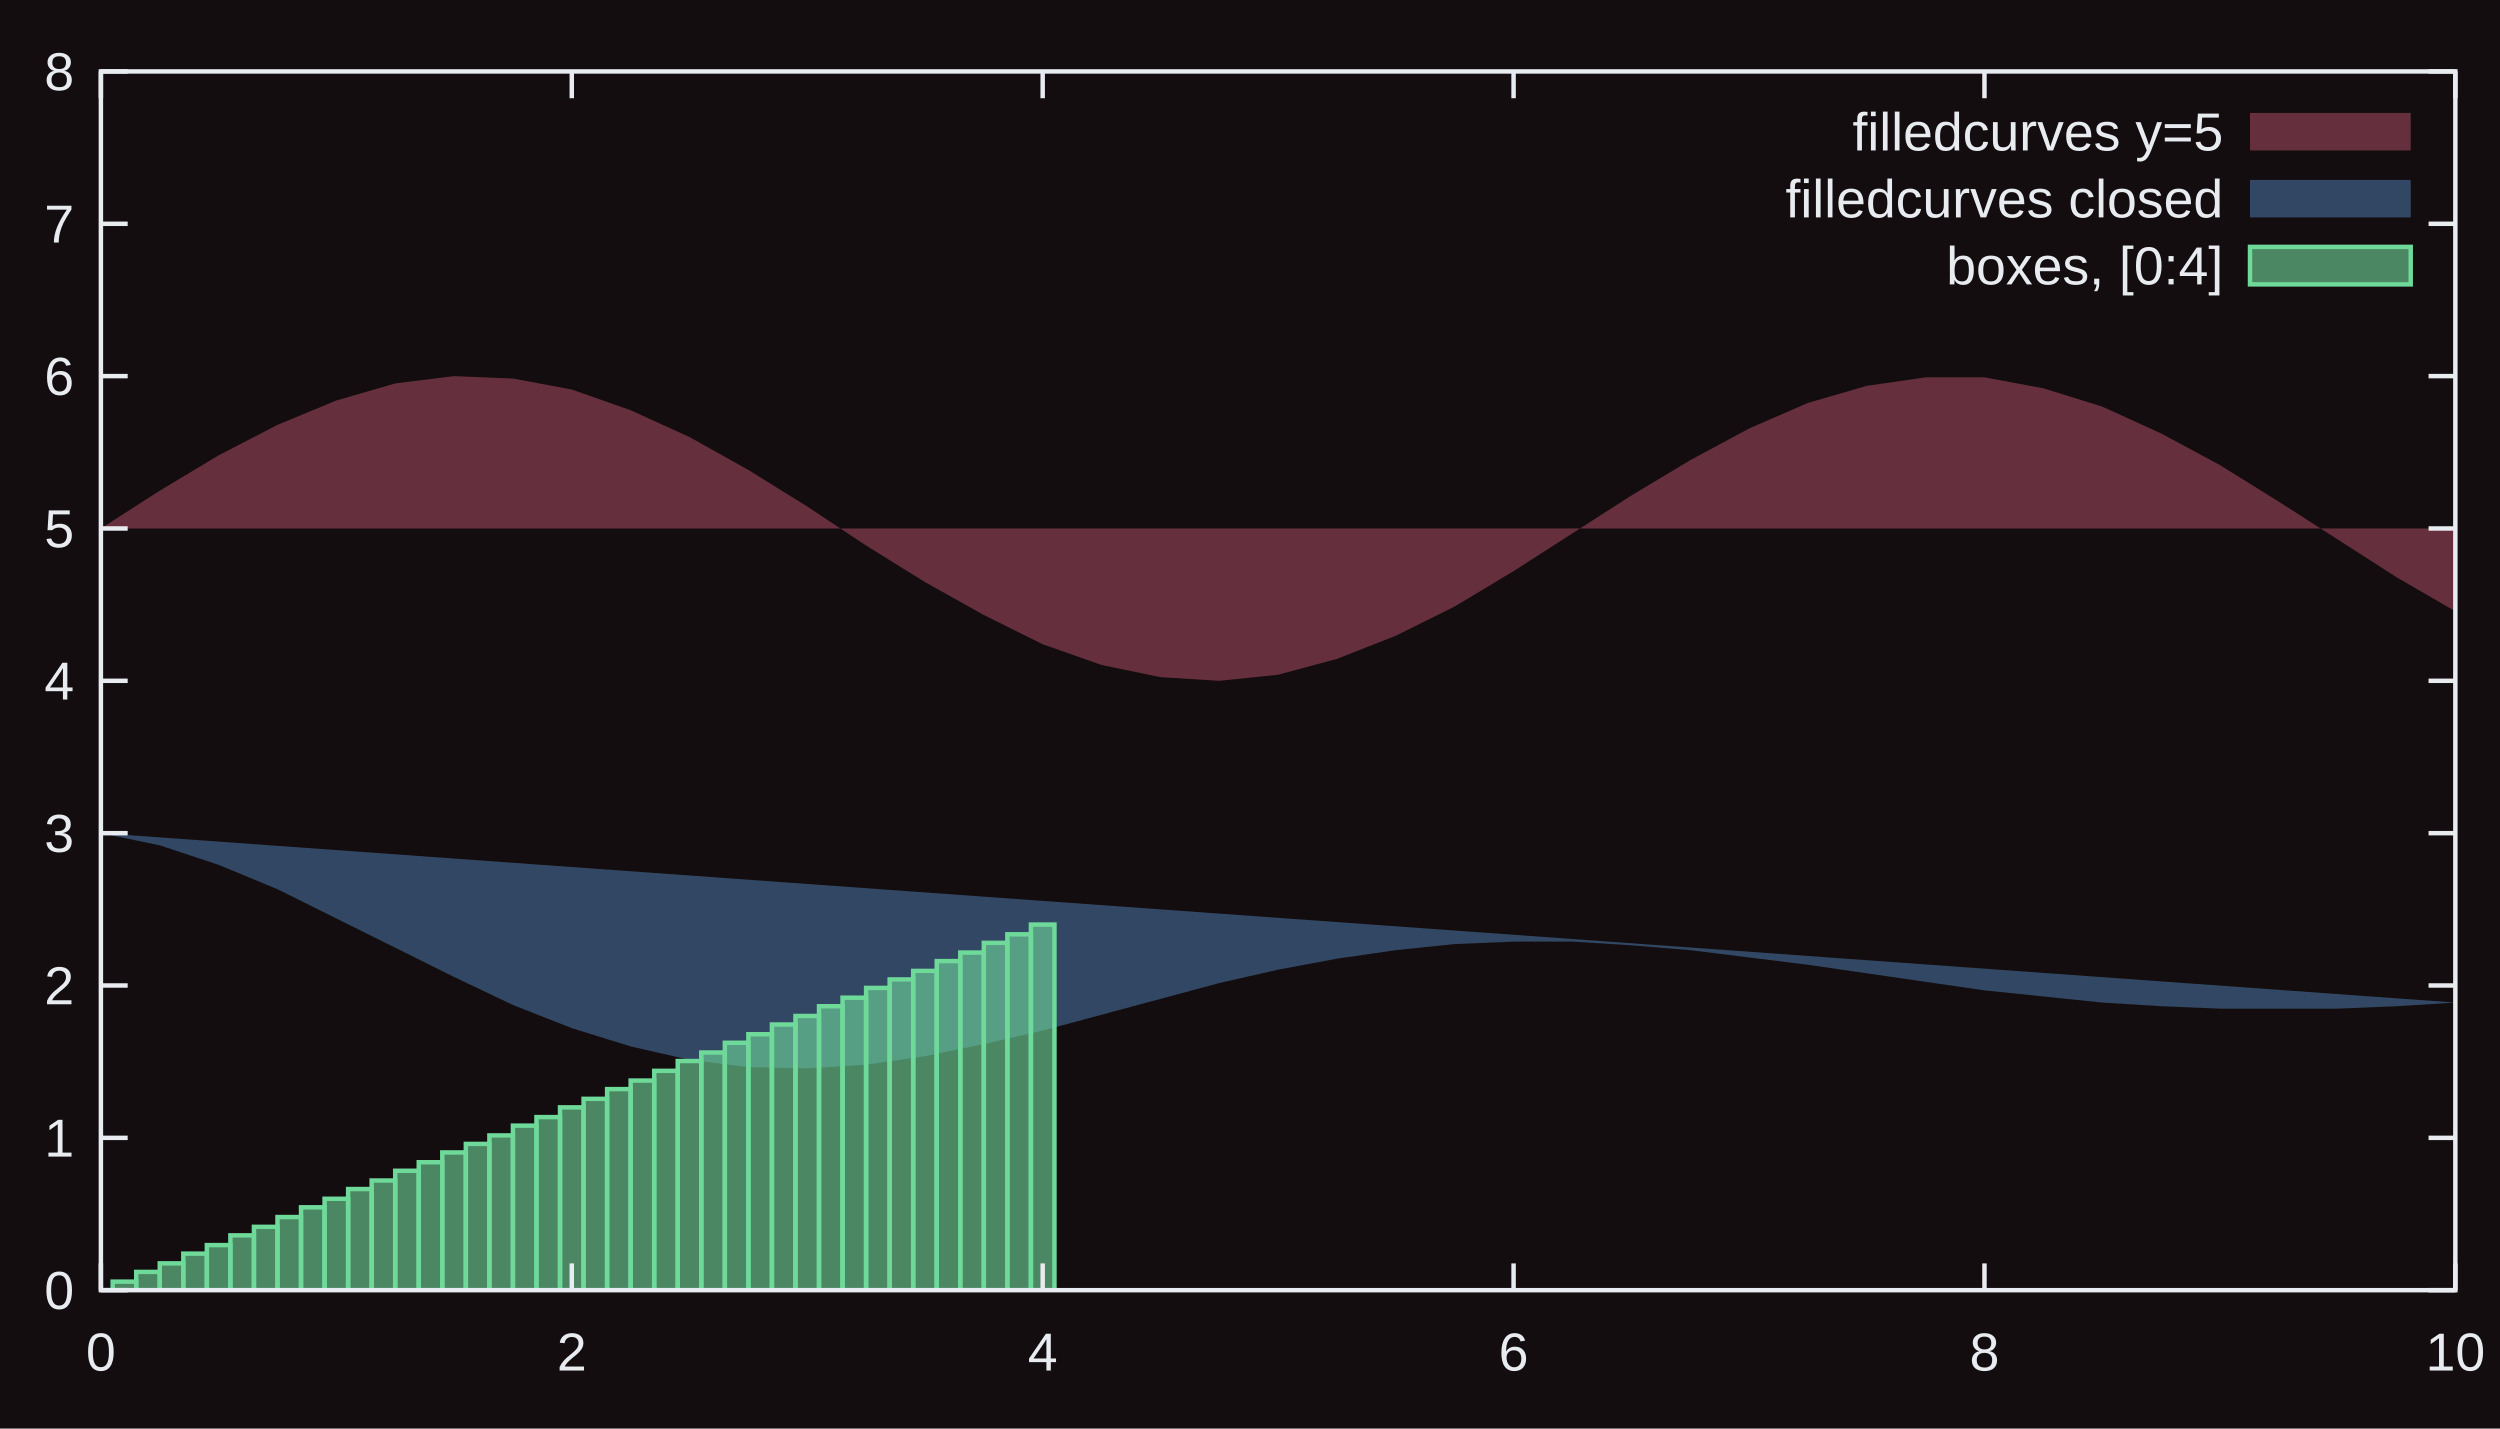
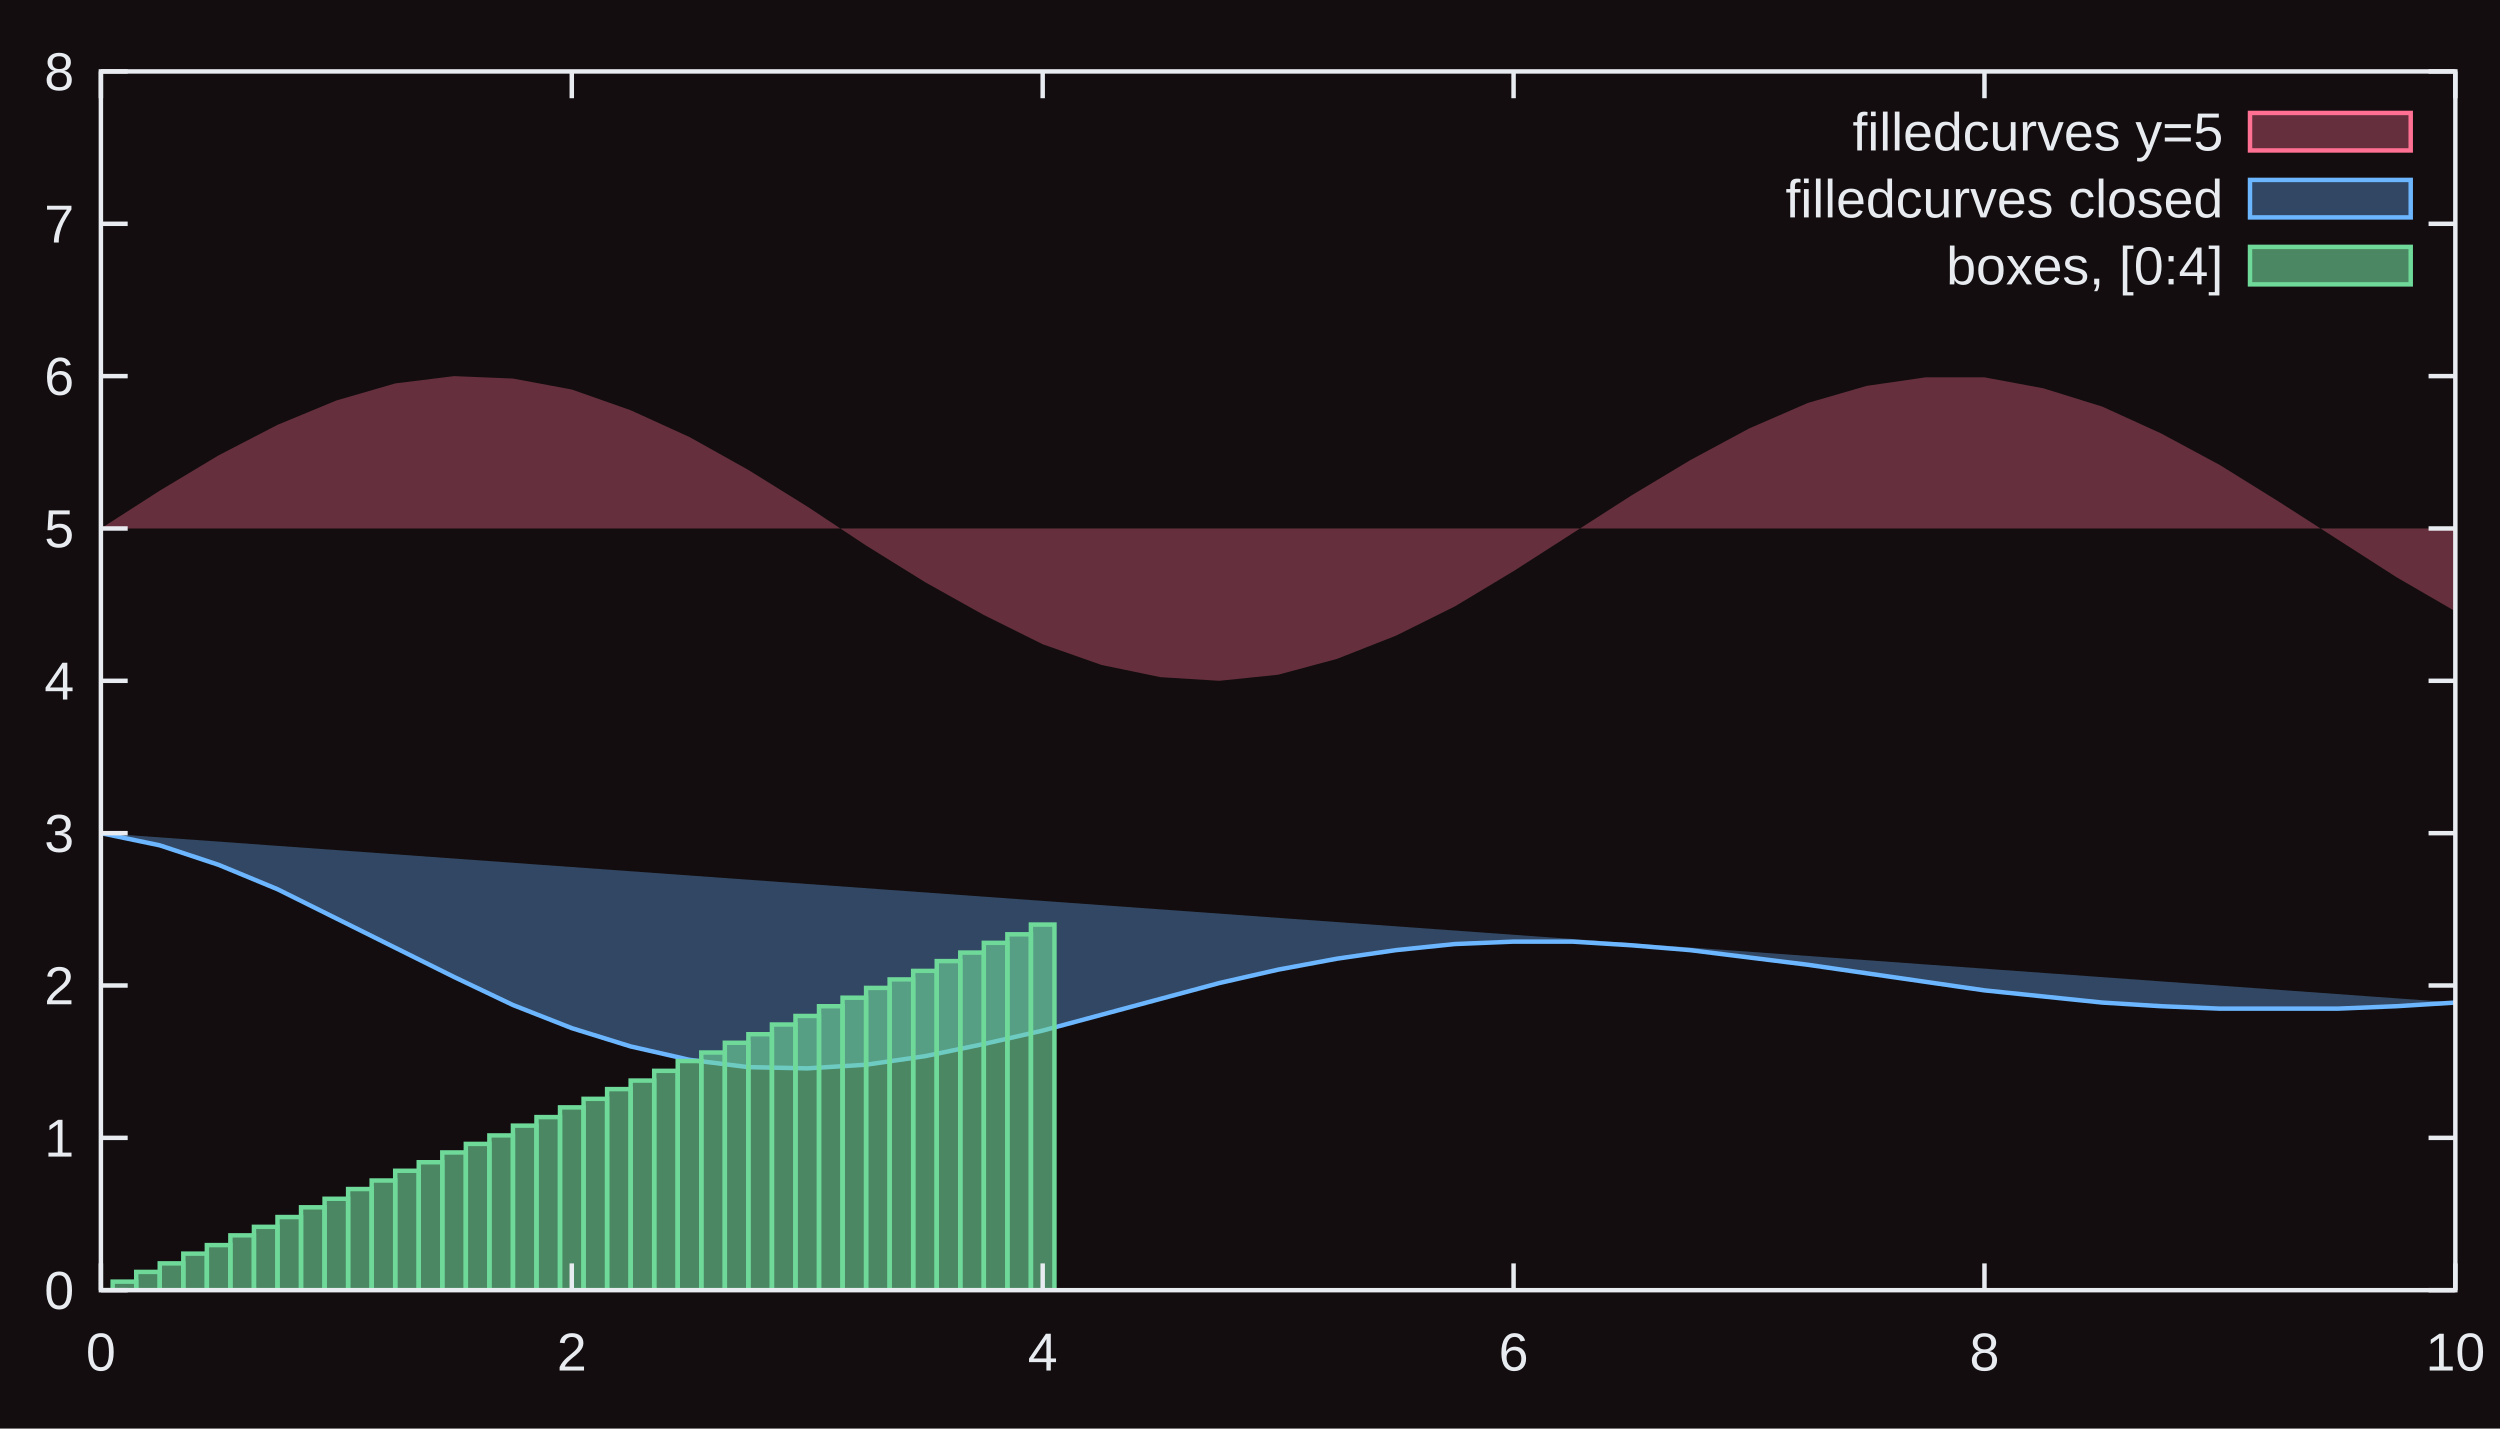
<svg xmlns="http://www.w3.org/2000/svg" width="560" height="320" viewBox="0 0 560 320" font-family="Arial,Helvetica,sans-serif" font-size="12" fill="#e8ecf0" data-theme="night" data-frame="#e8ecf0" data-grid-color="#5c4950">
  <rect x="0" y="0" width="560" height="320" fill="#130d0f" stroke="none" stroke-width="0" />
  <g class="fs-axes" data-area="22.6 550 16 289" data-x="0 1e1" data-y="0 8e0" data-log="0 0" data-grid="0" data-font-size="12" data-xformat="%h" data-yformat="%h">
    <g class="fs-grid" display="none">
      <polyline fill="none" stroke="#5c4950" stroke-width="0.5" stroke-dasharray="2,3" points="22.6,289 22.6,16" />
      <polyline fill="none" stroke="#5c4950" stroke-width="0.5" stroke-dasharray="2,3" points="128.08,289 128.08,16" />
      <polyline fill="none" stroke="#5c4950" stroke-width="0.5" stroke-dasharray="2,3" points="233.56,289 233.56,16" />
      <polyline fill="none" stroke="#5c4950" stroke-width="0.5" stroke-dasharray="2,3" points="339.04,289 339.04,16" />
      <polyline fill="none" stroke="#5c4950" stroke-width="0.5" stroke-dasharray="2,3" points="444.52,289 444.52,16" />
      <polyline fill="none" stroke="#5c4950" stroke-width="0.5" stroke-dasharray="2,3" points="550,289 550,16" />
      <polyline fill="none" stroke="#5c4950" stroke-width="0.5" stroke-dasharray="2,3" points="22.6,289 550,289" />
      <polyline fill="none" stroke="#5c4950" stroke-width="0.5" stroke-dasharray="2,3" points="22.6,254.88 550,254.88" />
      <polyline fill="none" stroke="#5c4950" stroke-width="0.5" stroke-dasharray="2,3" points="22.6,220.75 550,220.75" />
      <polyline fill="none" stroke="#5c4950" stroke-width="0.5" stroke-dasharray="2,3" points="22.6,186.63 550,186.63" />
      <polyline fill="none" stroke="#5c4950" stroke-width="0.5" stroke-dasharray="2,3" points="22.6,152.5 550,152.5" />
      <polyline fill="none" stroke="#5c4950" stroke-width="0.5" stroke-dasharray="2,3" points="22.6,118.38 550,118.38" />
      <polyline fill="none" stroke="#5c4950" stroke-width="0.5" stroke-dasharray="2,3" points="22.6,84.25 550,84.25" />
      <polyline fill="none" stroke="#5c4950" stroke-width="0.5" stroke-dasharray="2,3" points="22.6,50.13 550,50.13" />
      <polyline fill="none" stroke="#5c4950" stroke-width="0.5" stroke-dasharray="2,3" points="22.6,16 550,16" />
    </g>
    <svg class="fs-plot" x="22.6" y="16" width="527.4" height="273" viewBox="0 0 1 1" preserveAspectRatio="none" overflow="hidden">
      <g class="fs-series" data-series="1">
        <path fill="#ff7092" fill-opacity="0.35" stroke="none" vector-effect="non-scaling-stroke" d="M0,0.375 0.025,0.344 0.05,0.315 0.075,0.29 0.1,0.27 0.125,0.256 0.15,0.25 0.175,0.252 0.2,0.261 0.225,0.278 0.25,0.3 0.275,0.327 0.3,0.357 0.325,0.389 0.35,0.419 0.375,0.446 0.4,0.47 0.425,0.487 0.45,0.497 0.475,0.5 0.5,0.495 0.525,0.482 0.55,0.463 0.575,0.439 0.6,0.41 0.625,0.379 0.65,0.348 0.675,0.319 0.7,0.293 0.725,0.272 0.75,0.258 0.775,0.251 0.8,0.251 0.825,0.26 0.85,0.275 0.875,0.297 0.9,0.323 0.925,0.353 0.95,0.384 0.975,0.415 1,0.443 1,0.375 0.975,0.375 0.95,0.375 0.925,0.375 0.9,0.375 0.875,0.375 0.85,0.375 0.825,0.375 0.8,0.375 0.775,0.375 0.75,0.375 0.725,0.375 0.7,0.375 0.675,0.375 0.65,0.375 0.625,0.375 0.6,0.375 0.575,0.375 0.55,0.375 0.525,0.375 0.5,0.375 0.475,0.375 0.45,0.375 0.425,0.375 0.4,0.375 0.375,0.375 0.35,0.375 0.325,0.375 0.3,0.375 0.275,0.375 0.25,0.375 0.225,0.375 0.2,0.375 0.175,0.375 0.15,0.375 0.125,0.375 0.1,0.375 0.075,0.375 0.05,0.375 0.025,0.375 0,0.375Z" />
      </g>
      <g class="fs-series" data-series="2">
        <path fill="#6cb6ff" fill-opacity="0.35" stroke="none" vector-effect="non-scaling-stroke" d="M0,0.625 0.025,0.635 0.05,0.651 0.075,0.671 0.1,0.695 0.125,0.719 0.15,0.743 0.175,0.766 0.2,0.785 0.225,0.8 0.25,0.811 0.275,0.817 0.3,0.818 0.325,0.815 0.35,0.808 0.375,0.798 0.4,0.787 0.425,0.774 0.45,0.761 0.475,0.748 0.5,0.737 0.525,0.728 0.55,0.721 0.575,0.716 0.6,0.714 0.625,0.714 0.65,0.717 0.675,0.721 0.7,0.727 0.725,0.733 0.75,0.74 0.775,0.747 0.8,0.754 0.825,0.759 0.85,0.764 0.875,0.767 0.9,0.769 0.925,0.769 0.95,0.769 0.975,0.767 1,0.764Z" />
+         <polyline fill="none" stroke="#6cb6ff" stroke-width="1" stroke-linejoin="round" vector-effect="non-scaling-stroke" points="0,0.625 0.025,0.635 0.05,0.651 0.075,0.671 0.1,0.695 0.125,0.719 0.15,0.743 0.175,0.766 0.2,0.785 0.225,0.8 0.25,0.811 0.275,0.817 0.3,0.818 0.325,0.815 0.35,0.808 0.375,0.798 0.4,0.787 0.425,0.774 0.45,0.761 0.475,0.748 0.5,0.737 0.525,0.728 0.55,0.721 0.575,0.716 0.6,0.714 0.625,0.714 0.65,0.717 0.675,0.721 0.7,0.727 0.725,0.733 0.75,0.74 0.775,0.747 0.8,0.754 0.825,0.759 0.85,0.764 0.875,0.767 0.9,0.769 0.925,0.769 0.95,0.769 0.975,0.767 1,0.764" />
      </g>
      <g class="fs-series" data-series="3">
        <path fill="#6fd99a" fill-opacity="0.6" stroke="#6fd99a" stroke-width="1" stroke-linejoin="miter" vector-effect="non-scaling-stroke" d="M-0.005,1 0.005,1 0.005,1 -0.005,1Z" />
        <path fill="#6fd99a" fill-opacity="0.6" stroke="#6fd99a" stroke-width="1" stroke-linejoin="miter" vector-effect="non-scaling-stroke" d="M0.005,1 0.015,1 0.015,0.993 0.005,0.993Z" />
        <path fill="#6fd99a" fill-opacity="0.6" stroke="#6fd99a" stroke-width="1" stroke-linejoin="miter" vector-effect="non-scaling-stroke" d="M0.015,1 0.025,1 0.025,0.985 0.015,0.985Z" />
        <path fill="#6fd99a" fill-opacity="0.6" stroke="#6fd99a" stroke-width="1" stroke-linejoin="miter" vector-effect="non-scaling-stroke" d="M0.025,1 0.035,1 0.035,0.978 0.025,0.978Z" />
        <path fill="#6fd99a" fill-opacity="0.6" stroke="#6fd99a" stroke-width="1" stroke-linejoin="miter" vector-effect="non-scaling-stroke" d="M0.035,1 0.045,1 0.045,0.97 0.035,0.97Z" />
        <path fill="#6fd99a" fill-opacity="0.6" stroke="#6fd99a" stroke-width="1" stroke-linejoin="miter" vector-effect="non-scaling-stroke" d="M0.045,1 0.055,1 0.055,0.963 0.045,0.963Z" />
        <path fill="#6fd99a" fill-opacity="0.6" stroke="#6fd99a" stroke-width="1" stroke-linejoin="miter" vector-effect="non-scaling-stroke" d="M0.055,1 0.065,1 0.065,0.955 0.055,0.955Z" />
        <path fill="#6fd99a" fill-opacity="0.6" stroke="#6fd99a" stroke-width="1" stroke-linejoin="miter" vector-effect="non-scaling-stroke" d="M0.065,1 0.075,1 0.075,0.948 0.065,0.948Z" />
        <path fill="#6fd99a" fill-opacity="0.6" stroke="#6fd99a" stroke-width="1" stroke-linejoin="miter" vector-effect="non-scaling-stroke" d="M0.075,1 0.085,1 0.085,0.94 0.075,0.94Z" />
        <path fill="#6fd99a" fill-opacity="0.6" stroke="#6fd99a" stroke-width="1" stroke-linejoin="miter" vector-effect="non-scaling-stroke" d="M0.085,1 0.095,1 0.095,0.932 0.085,0.932Z" />
        <path fill="#6fd99a" fill-opacity="0.6" stroke="#6fd99a" stroke-width="1" stroke-linejoin="miter" vector-effect="non-scaling-stroke" d="M0.095,1 0.105,1 0.105,0.925 0.095,0.925Z" />
        <path fill="#6fd99a" fill-opacity="0.6" stroke="#6fd99a" stroke-width="1" stroke-linejoin="miter" vector-effect="non-scaling-stroke" d="M0.105,1 0.115,1 0.115,0.917 0.105,0.917Z" />
        <path fill="#6fd99a" fill-opacity="0.6" stroke="#6fd99a" stroke-width="1" stroke-linejoin="miter" vector-effect="non-scaling-stroke" d="M0.115,1 0.125,1 0.125,0.91 0.115,0.91Z" />
        <path fill="#6fd99a" fill-opacity="0.6" stroke="#6fd99a" stroke-width="1" stroke-linejoin="miter" vector-effect="non-scaling-stroke" d="M0.125,1 0.135,1 0.135,0.902 0.125,0.902Z" />
        <path fill="#6fd99a" fill-opacity="0.6" stroke="#6fd99a" stroke-width="1" stroke-linejoin="miter" vector-effect="non-scaling-stroke" d="M0.135,1 0.145,1 0.145,0.895 0.135,0.895Z" />
        <path fill="#6fd99a" fill-opacity="0.6" stroke="#6fd99a" stroke-width="1" stroke-linejoin="miter" vector-effect="non-scaling-stroke" d="M0.145,1 0.155,1 0.155,0.887 0.145,0.887Z" />
        <path fill="#6fd99a" fill-opacity="0.6" stroke="#6fd99a" stroke-width="1" stroke-linejoin="miter" vector-effect="non-scaling-stroke" d="M0.155,1 0.165,1 0.165,0.88 0.155,0.88Z" />
        <path fill="#6fd99a" fill-opacity="0.6" stroke="#6fd99a" stroke-width="1" stroke-linejoin="miter" vector-effect="non-scaling-stroke" d="M0.165,1 0.175,1 0.175,0.873 0.165,0.873Z" />
        <path fill="#6fd99a" fill-opacity="0.6" stroke="#6fd99a" stroke-width="1" stroke-linejoin="miter" vector-effect="non-scaling-stroke" d="M0.175,1 0.185,1 0.185,0.865 0.175,0.865Z" />
        <path fill="#6fd99a" fill-opacity="0.6" stroke="#6fd99a" stroke-width="1" stroke-linejoin="miter" vector-effect="non-scaling-stroke" d="M0.185,1 0.195,1 0.195,0.858 0.185,0.858Z" />
        <path fill="#6fd99a" fill-opacity="0.6" stroke="#6fd99a" stroke-width="1" stroke-linejoin="miter" vector-effect="non-scaling-stroke" d="M0.195,1 0.205,1 0.205,0.85 0.195,0.85Z" />
        <path fill="#6fd99a" fill-opacity="0.6" stroke="#6fd99a" stroke-width="1" stroke-linejoin="miter" vector-effect="non-scaling-stroke" d="M0.205,1 0.215,1 0.215,0.843 0.205,0.843Z" />
        <path fill="#6fd99a" fill-opacity="0.6" stroke="#6fd99a" stroke-width="1" stroke-linejoin="miter" vector-effect="non-scaling-stroke" d="M0.215,1 0.225,1 0.225,0.835 0.215,0.835Z" />
        <path fill="#6fd99a" fill-opacity="0.6" stroke="#6fd99a" stroke-width="1" stroke-linejoin="miter" vector-effect="non-scaling-stroke" d="M0.225,1 0.235,1 0.235,0.828 0.225,0.828Z" />
        <path fill="#6fd99a" fill-opacity="0.6" stroke="#6fd99a" stroke-width="1" stroke-linejoin="miter" vector-effect="non-scaling-stroke" d="M0.235,1 0.245,1 0.245,0.82 0.235,0.82Z" />
        <path fill="#6fd99a" fill-opacity="0.6" stroke="#6fd99a" stroke-width="1" stroke-linejoin="miter" vector-effect="non-scaling-stroke" d="M0.245,1 0.255,1 0.255,0.812 0.245,0.812Z" />
        <path fill="#6fd99a" fill-opacity="0.6" stroke="#6fd99a" stroke-width="1" stroke-linejoin="miter" vector-effect="non-scaling-stroke" d="M0.255,1 0.265,1 0.265,0.805 0.255,0.805Z" />
        <path fill="#6fd99a" fill-opacity="0.6" stroke="#6fd99a" stroke-width="1" stroke-linejoin="miter" vector-effect="non-scaling-stroke" d="M0.265,1 0.275,1 0.275,0.797 0.265,0.797Z" />
        <path fill="#6fd99a" fill-opacity="0.6" stroke="#6fd99a" stroke-width="1" stroke-linejoin="miter" vector-effect="non-scaling-stroke" d="M0.275,1 0.285,1 0.285,0.79 0.275,0.79Z" />
        <path fill="#6fd99a" fill-opacity="0.6" stroke="#6fd99a" stroke-width="1" stroke-linejoin="miter" vector-effect="non-scaling-stroke" d="M0.285,1 0.295,1 0.295,0.782 0.285,0.782Z" />
        <path fill="#6fd99a" fill-opacity="0.6" stroke="#6fd99a" stroke-width="1" stroke-linejoin="miter" vector-effect="non-scaling-stroke" d="M0.295,1 0.305,1 0.305,0.775 0.295,0.775Z" />
        <path fill="#6fd99a" fill-opacity="0.6" stroke="#6fd99a" stroke-width="1" stroke-linejoin="miter" vector-effect="non-scaling-stroke" d="M0.305,1 0.315,1 0.315,0.767 0.305,0.767Z" />
        <path fill="#6fd99a" fill-opacity="0.6" stroke="#6fd99a" stroke-width="1" stroke-linejoin="miter" vector-effect="non-scaling-stroke" d="M0.315,1 0.325,1 0.325,0.76 0.315,0.76Z" />
        <path fill="#6fd99a" fill-opacity="0.6" stroke="#6fd99a" stroke-width="1" stroke-linejoin="miter" vector-effect="non-scaling-stroke" d="M0.325,1 0.335,1 0.335,0.752 0.325,0.752Z" />
        <path fill="#6fd99a" fill-opacity="0.6" stroke="#6fd99a" stroke-width="1" stroke-linejoin="miter" vector-effect="non-scaling-stroke" d="M0.335,1 0.345,1 0.345,0.745 0.335,0.745Z" />
        <path fill="#6fd99a" fill-opacity="0.6" stroke="#6fd99a" stroke-width="1" stroke-linejoin="miter" vector-effect="non-scaling-stroke" d="M0.345,1 0.355,1 0.355,0.738 0.345,0.738Z" />
        <path fill="#6fd99a" fill-opacity="0.6" stroke="#6fd99a" stroke-width="1" stroke-linejoin="miter" vector-effect="non-scaling-stroke" d="M0.355,1 0.365,1 0.365,0.73 0.355,0.73Z" />
        <path fill="#6fd99a" fill-opacity="0.6" stroke="#6fd99a" stroke-width="1" stroke-linejoin="miter" vector-effect="non-scaling-stroke" d="M0.365,1 0.375,1 0.375,0.723 0.365,0.723Z" />
        <path fill="#6fd99a" fill-opacity="0.6" stroke="#6fd99a" stroke-width="1" stroke-linejoin="miter" vector-effect="non-scaling-stroke" d="M0.375,1 0.385,1 0.385,0.715 0.375,0.715Z" />
        <path fill="#6fd99a" fill-opacity="0.6" stroke="#6fd99a" stroke-width="1" stroke-linejoin="miter" vector-effect="non-scaling-stroke" d="M0.385,1 0.395,1 0.395,0.708 0.385,0.708Z" />
        <path fill="#6fd99a" fill-opacity="0.6" stroke="#6fd99a" stroke-width="1" stroke-linejoin="miter" vector-effect="non-scaling-stroke" d="M0.395,1 0.405,1 0.405,0.7 0.395,0.7Z" />
      </g>
    </svg>
    <rect x="22.6" y="16" width="527.4" height="273" fill="none" stroke="#e8ecf0" stroke-width="1" />
    <g class="fs-xticks">
      <polyline fill="none" stroke="#e8ecf0" stroke-width="1" points="22.6,289 22.6,283" />
      <polyline fill="none" stroke="#e8ecf0" stroke-width="1" points="22.6,16 22.6,22" />
      <text x="22.6" y="307" text-anchor="middle">0</text>
      <polyline fill="none" stroke="#e8ecf0" stroke-width="1" points="128.08,289 128.08,283" />
      <polyline fill="none" stroke="#e8ecf0" stroke-width="1" points="128.08,16 128.08,22" />
      <text x="128.08" y="307" text-anchor="middle">2</text>
      <polyline fill="none" stroke="#e8ecf0" stroke-width="1" points="233.56,289 233.56,283" />
      <polyline fill="none" stroke="#e8ecf0" stroke-width="1" points="233.56,16 233.56,22" />
      <text x="233.56" y="307" text-anchor="middle">4</text>
      <polyline fill="none" stroke="#e8ecf0" stroke-width="1" points="339.04,289 339.04,283" />
      <polyline fill="none" stroke="#e8ecf0" stroke-width="1" points="339.04,16 339.04,22" />
      <text x="339.04" y="307" text-anchor="middle">6</text>
      <polyline fill="none" stroke="#e8ecf0" stroke-width="1" points="444.52,289 444.52,283" />
      <polyline fill="none" stroke="#e8ecf0" stroke-width="1" points="444.52,16 444.52,22" />
      <text x="444.52" y="307" text-anchor="middle">8</text>
      <polyline fill="none" stroke="#e8ecf0" stroke-width="1" points="550,289 550,283" />
      <polyline fill="none" stroke="#e8ecf0" stroke-width="1" points="550,16 550,22" />
      <text x="550" y="307" text-anchor="middle">10</text>
    </g>
    <g class="fs-yticks">
      <polyline fill="none" stroke="#e8ecf0" stroke-width="1" points="22.6,289 28.6,289" />
      <polyline fill="none" stroke="#e8ecf0" stroke-width="1" points="550,289 544,289" />
      <text x="16.6" y="293.2" text-anchor="end">0</text>
      <polyline fill="none" stroke="#e8ecf0" stroke-width="1" points="22.6,254.88 28.6,254.88" />
      <polyline fill="none" stroke="#e8ecf0" stroke-width="1" points="550,254.88 544,254.88" />
      <text x="16.6" y="259.08" text-anchor="end">1</text>
      <polyline fill="none" stroke="#e8ecf0" stroke-width="1" points="22.6,220.75 28.6,220.75" />
      <polyline fill="none" stroke="#e8ecf0" stroke-width="1" points="550,220.75 544,220.75" />
      <text x="16.6" y="224.95" text-anchor="end">2</text>
      <polyline fill="none" stroke="#e8ecf0" stroke-width="1" points="22.6,186.63 28.6,186.63" />
      <polyline fill="none" stroke="#e8ecf0" stroke-width="1" points="550,186.63 544,186.63" />
      <text x="16.6" y="190.83" text-anchor="end">3</text>
      <polyline fill="none" stroke="#e8ecf0" stroke-width="1" points="22.6,152.5 28.6,152.5" />
      <polyline fill="none" stroke="#e8ecf0" stroke-width="1" points="550,152.5 544,152.5" />
      <text x="16.6" y="156.7" text-anchor="end">4</text>
      <polyline fill="none" stroke="#e8ecf0" stroke-width="1" points="22.6,118.38 28.6,118.38" />
      <polyline fill="none" stroke="#e8ecf0" stroke-width="1" points="550,118.38 544,118.38" />
      <text x="16.6" y="122.58" text-anchor="end">5</text>
      <polyline fill="none" stroke="#e8ecf0" stroke-width="1" points="22.6,84.25 28.6,84.25" />
      <polyline fill="none" stroke="#e8ecf0" stroke-width="1" points="550,84.25 544,84.25" />
      <text x="16.6" y="88.45" text-anchor="end">6</text>
      <polyline fill="none" stroke="#e8ecf0" stroke-width="1" points="22.6,50.13 28.6,50.13" />
      <polyline fill="none" stroke="#e8ecf0" stroke-width="1" points="550,50.13 544,50.13" />
      <text x="16.6" y="54.33" text-anchor="end">7</text>
      <polyline fill="none" stroke="#e8ecf0" stroke-width="1" points="22.6,16 28.6,16" />
      <polyline fill="none" stroke="#e8ecf0" stroke-width="1" points="550,16 544,16" />
      <text x="16.6" y="20.2" text-anchor="end">8</text>
    </g>
    <g class="fs-key-entry" data-series="1">
-       <path fill="#ff7092" fill-opacity="0.35" stroke="none" d="M504,33.7 540,33.7 540,25.3 504,25.3Z" />
+       <path fill="#ff7092" fill-opacity="0.35" stroke="#ff7092" stroke-width="1" stroke-linejoin="miter" d="M504,33.7 540,33.7 540,25.3 504,25.3Z" />
      <text x="498" y="33.7" text-anchor="end">filledcurves y=5</text>
    </g>
    <g class="fs-key-entry" data-series="2">
-       <path fill="#6cb6ff" fill-opacity="0.35" stroke="none" d="M504,48.7 540,48.7 540,40.3 504,40.3Z" />
+       <path fill="#6cb6ff" fill-opacity="0.35" stroke="#6cb6ff" stroke-width="1" stroke-linejoin="miter" d="M504,48.7 540,48.7 540,40.3 504,40.3Z" />
      <text x="498" y="48.7" text-anchor="end">filledcurves closed</text>
    </g>
    <g class="fs-key-entry" data-series="3">
      <path fill="#6fd99a" fill-opacity="0.6" stroke="#6fd99a" stroke-width="1" stroke-linejoin="miter" d="M504,63.7 540,63.7 540,55.3 504,55.3Z" />
      <text x="498" y="63.7" text-anchor="end">boxes, [0:4]</text>
    </g>
  </g>
</svg>
